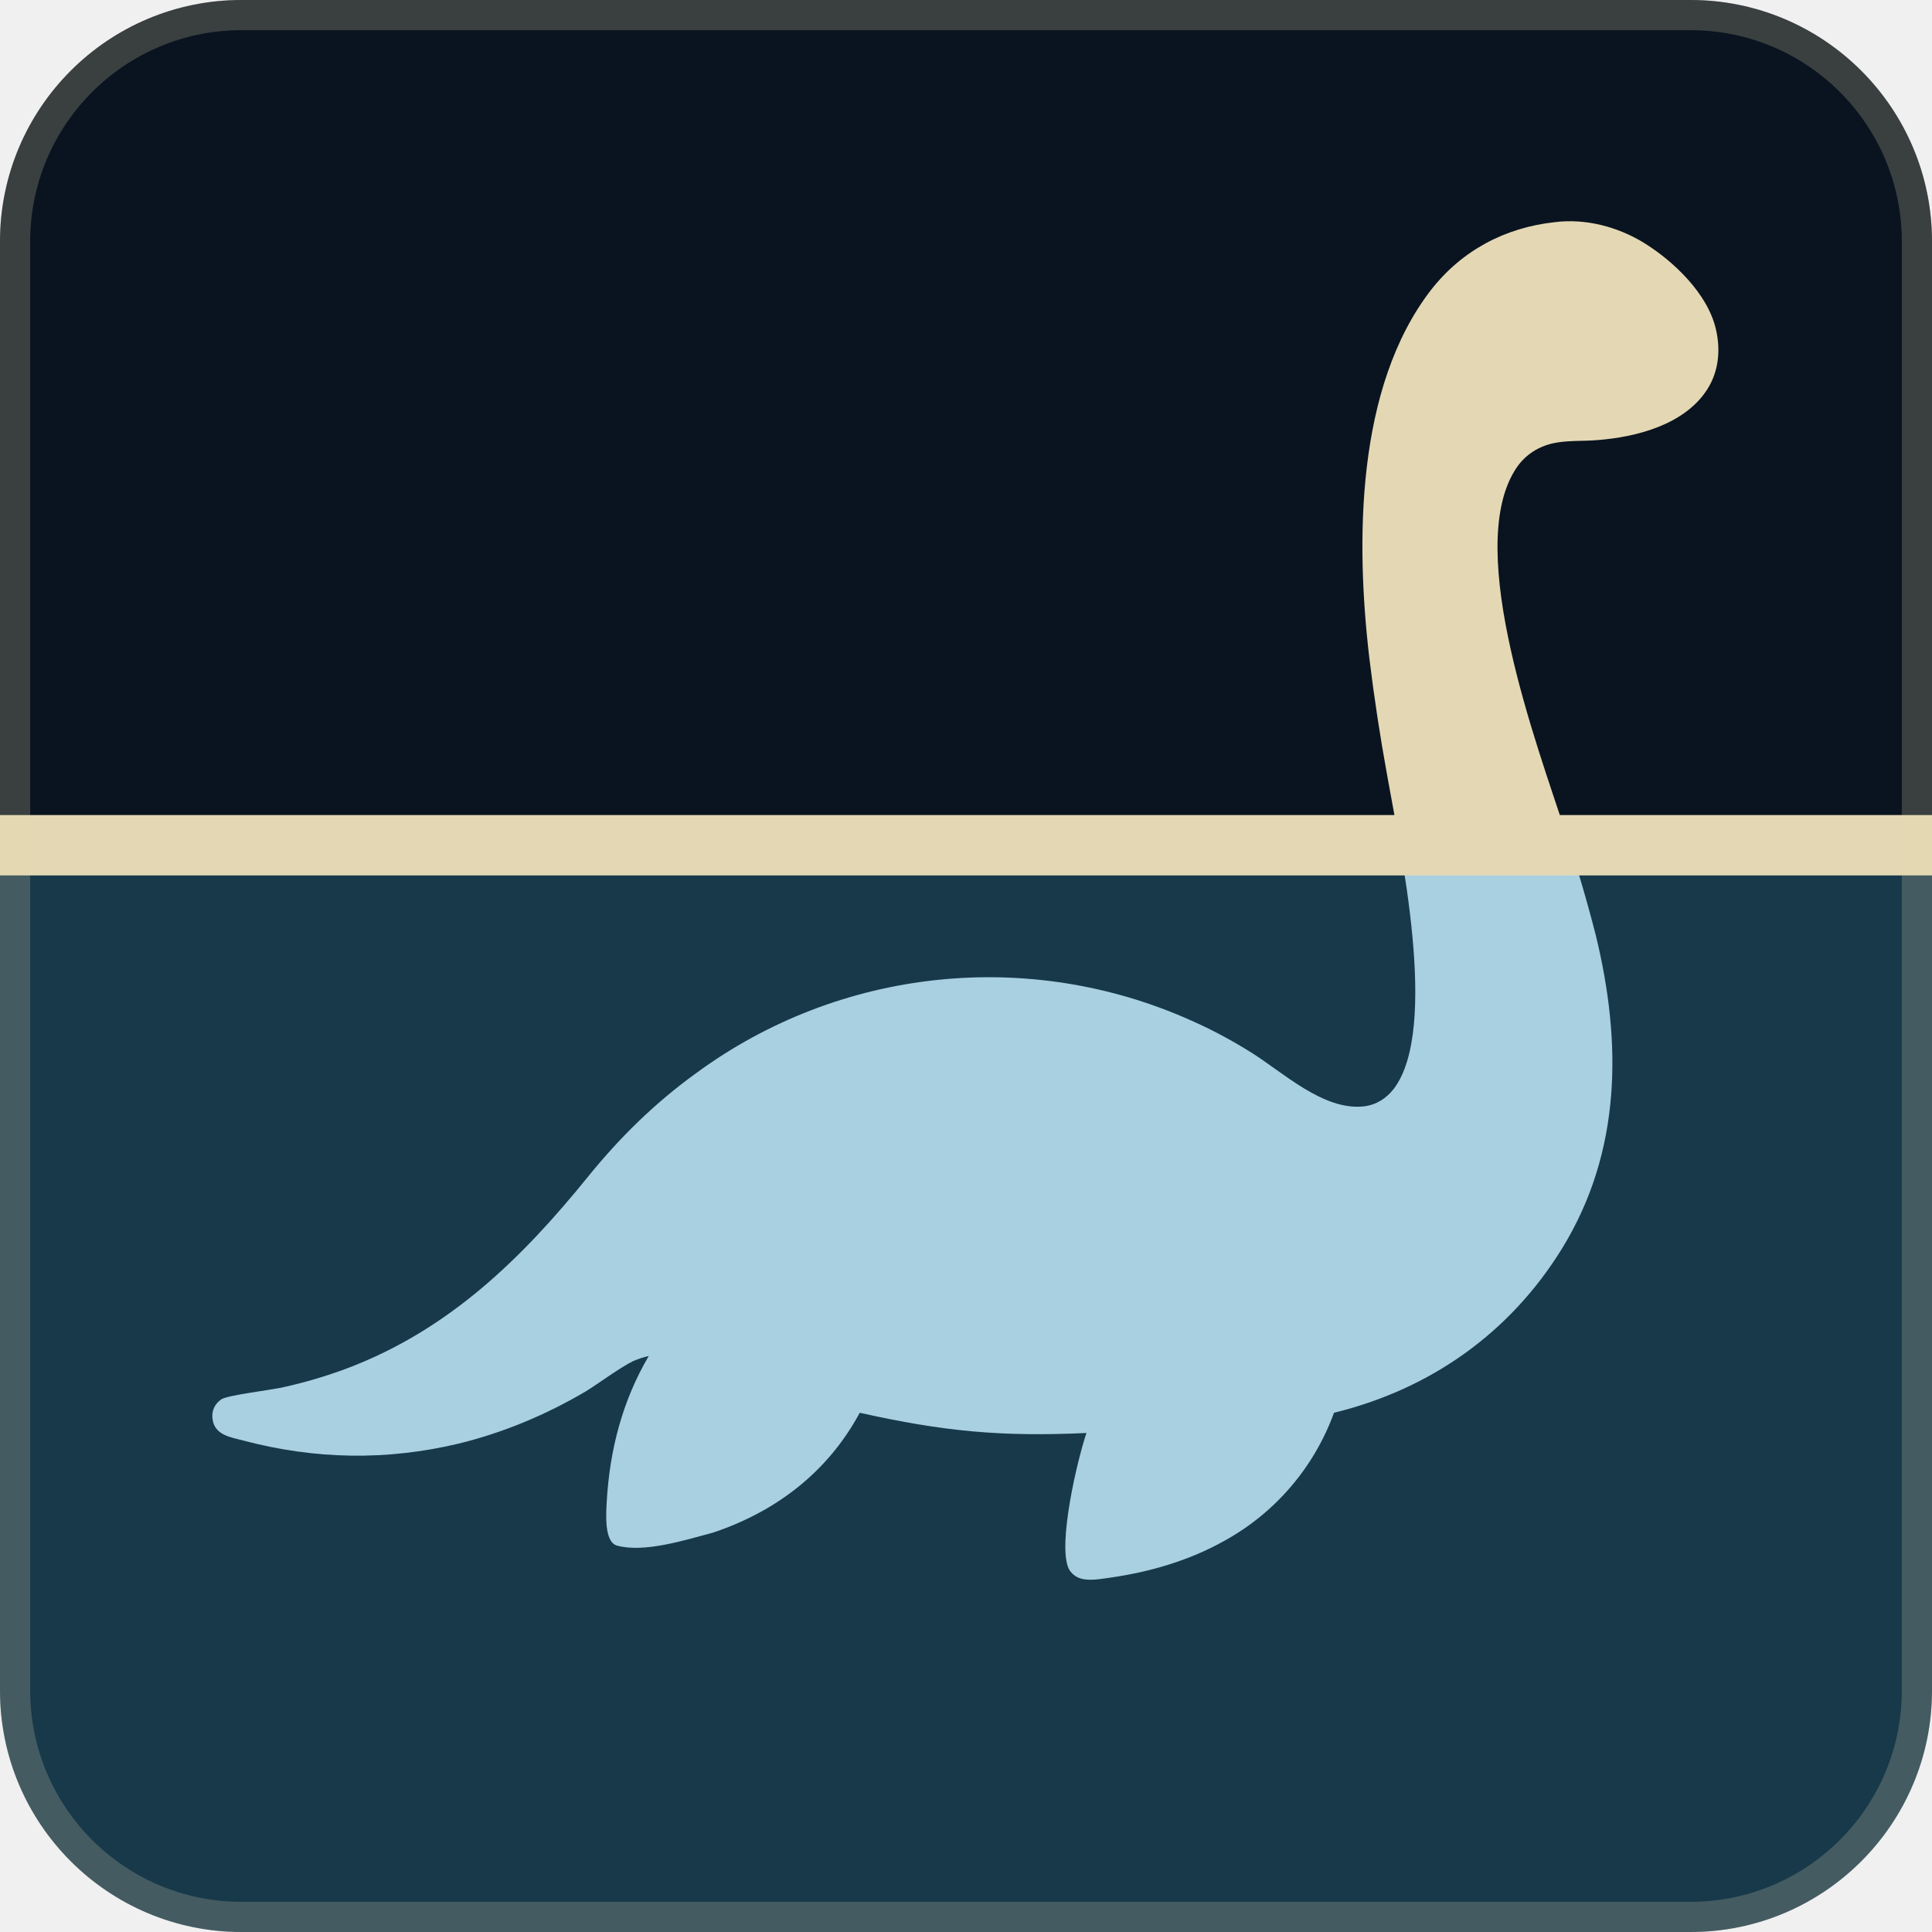
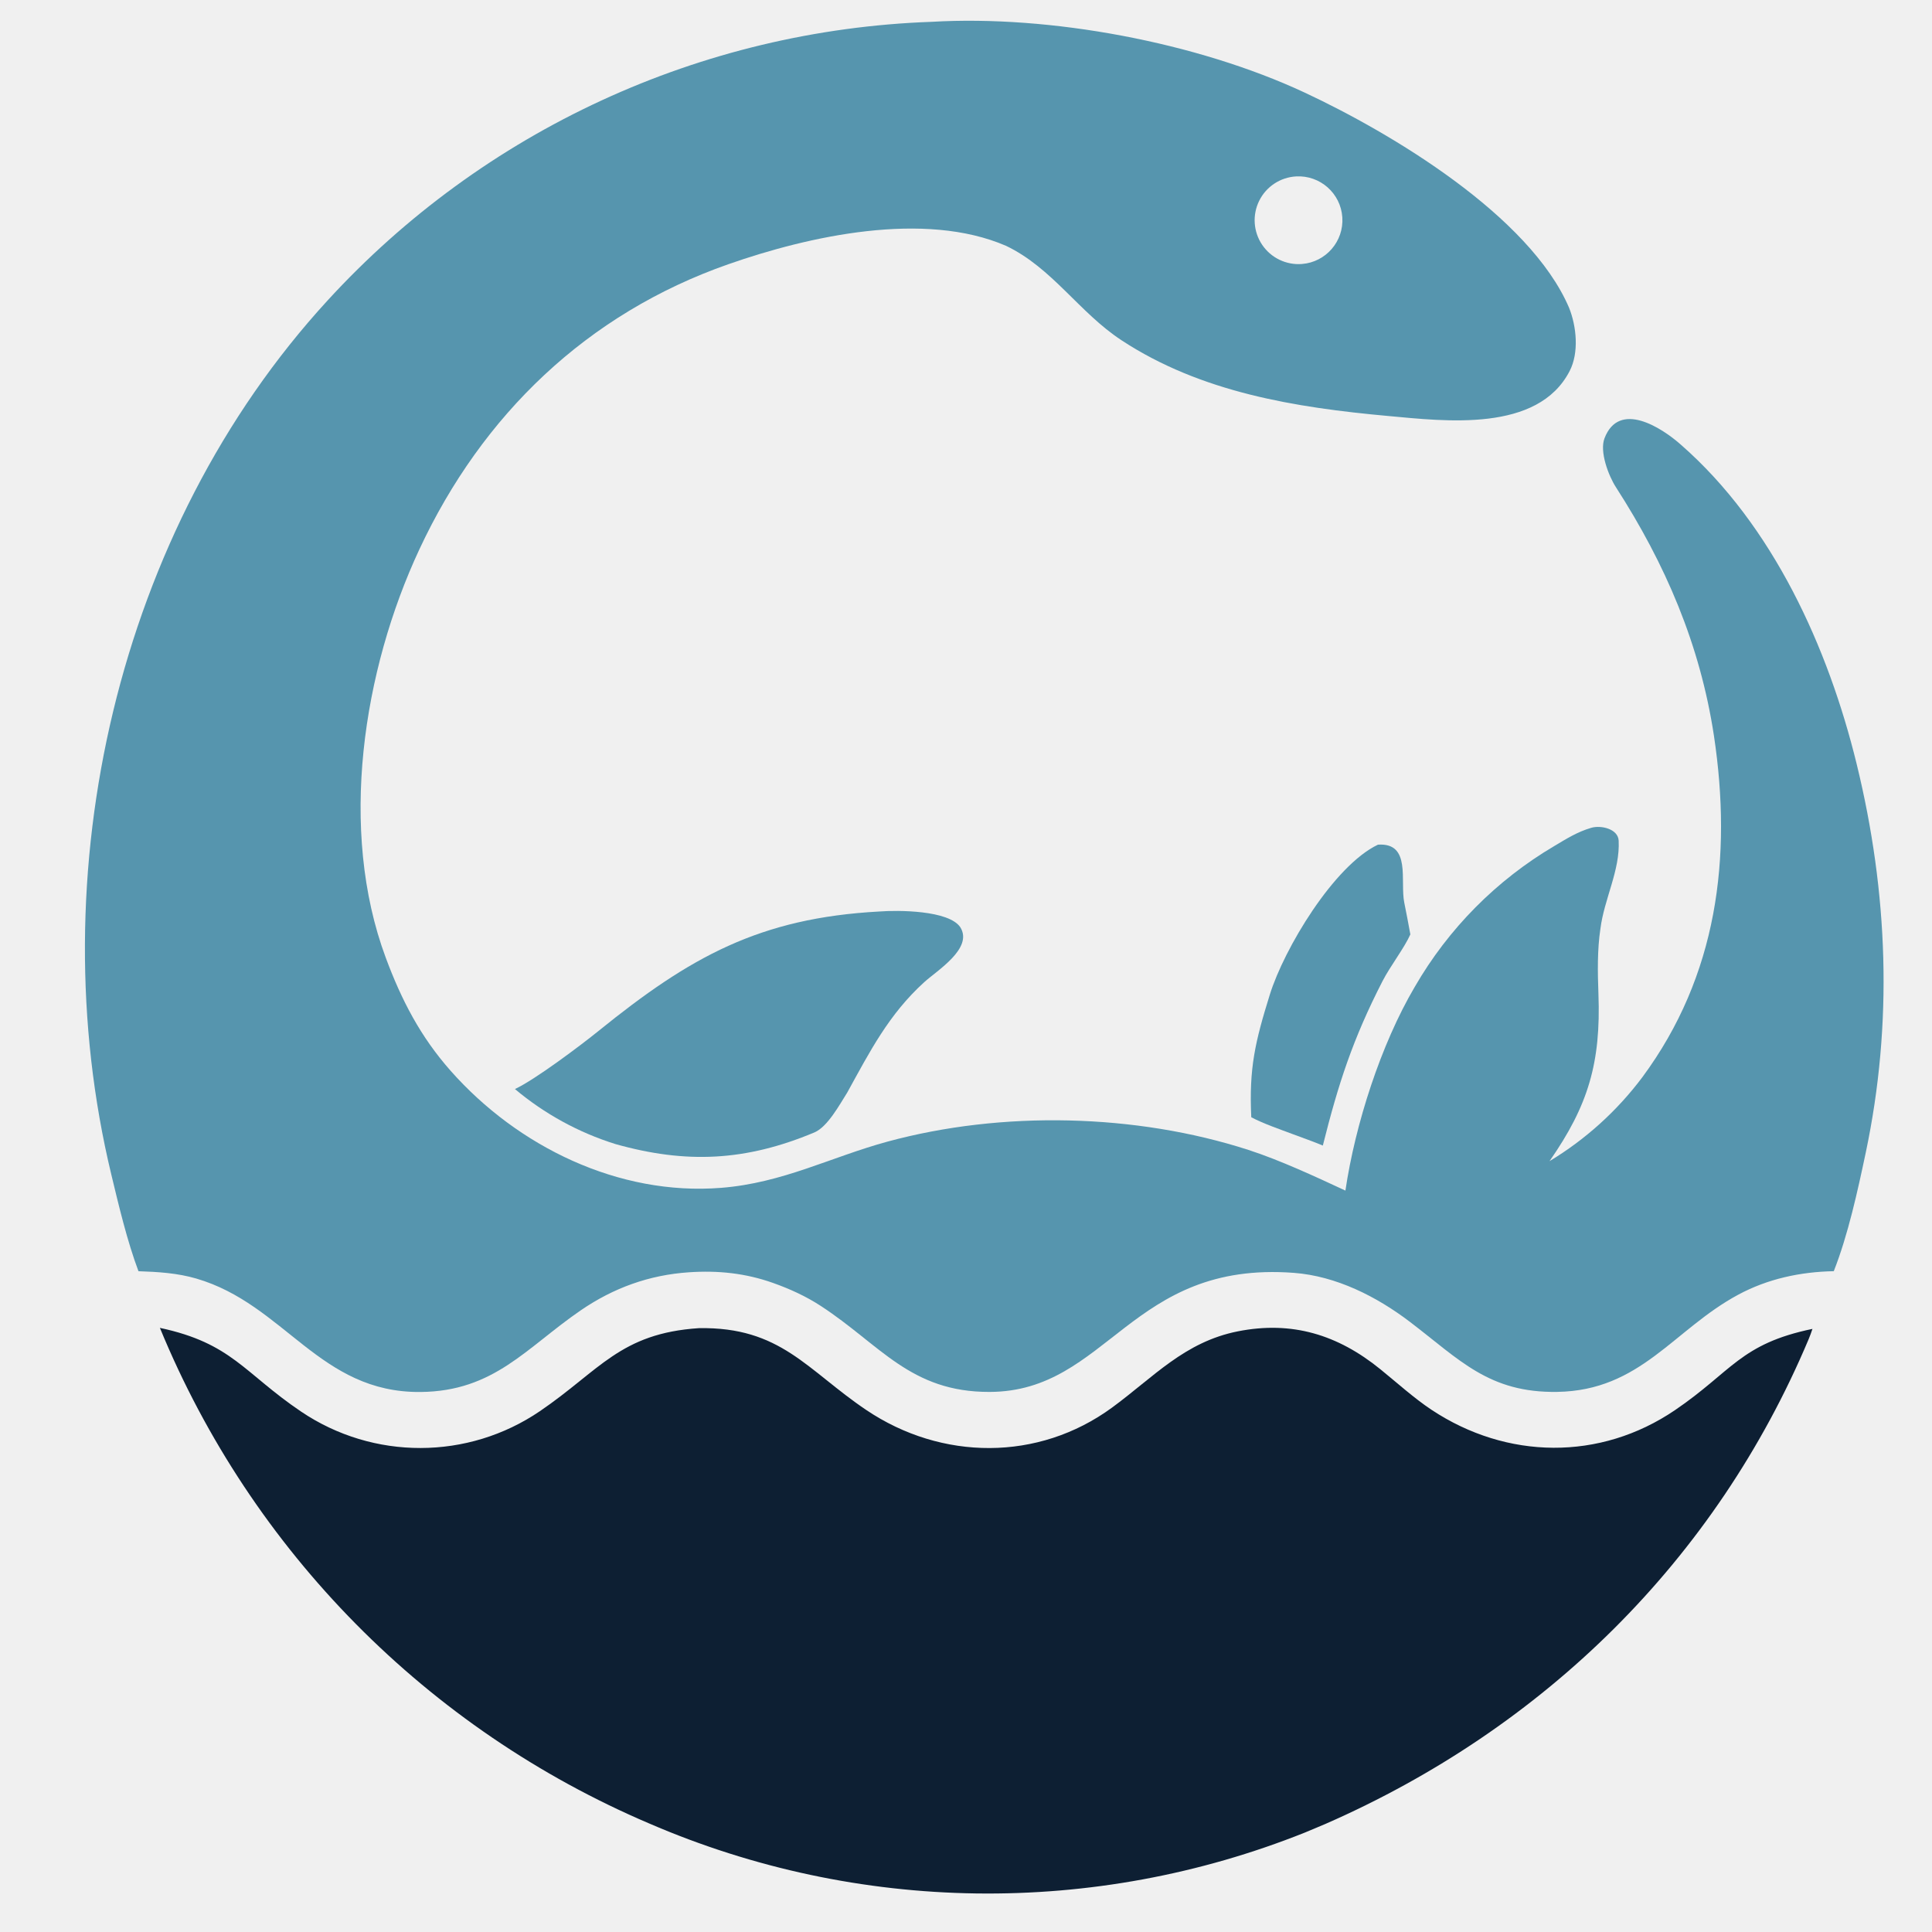
- <svg xmlns="http://www.w3.org/2000/svg" viewBox="0 0 64 64" role="img" aria-labelledby="loch-mark-s-t">
+ <svg xmlns="http://www.w3.org/2000/svg" viewBox="231 255 1544 1544" role="img" aria-labelledby="loch-ring-t">
  <defs>
-     <clipPath id="loch-mark-s-tile">
-       <rect width="64" height="64" rx="8" />
-     </clipPath>
-     <clipPath id="loch-mark-s-dry">
-       <rect width="64" height="28" />
-     </clipPath>
-     <clipPath id="loch-mark-s-wet">
-       <rect y="28" width="64" height="36" />
-     </clipPath>
-     <g id="loch-mark-s-n" fill="currentColor">
-       <path d="M51.5 7.36C52.52 7.23 53.58 7.51 54.45 8.04C55.44 8.65 56.57 9.73 56.84 10.9C57 11.58 56.94 12.29 56.56 12.89C55.81 14.07 54.21 14.48 52.9 14.58C52.41 14.62 51.9 14.58 51.42 14.69C50.88 14.82 50.45 15.13 50.17 15.6C48.52 18.3 50.93 24.71 51.84 27.51C52.22 28.65 52.56 29.8 52.86 30.97C53.73 34.53 53.72 38.14 51.75 41.35C50.02 44.16 47.38 46.02 44.19 46.8C43.54 48.59 42.26 50.1 40.58 51.03C39.41 51.69 38.11 52.07 36.79 52.26C36.48 52.3 36.11 52.38 35.8 52.29C35.63 52.24 35.48 52.12 35.4 51.96C35.03 51.15 35.69 48.35 35.99 47.47C33.15 47.6 31.27 47.42 28.48 46.8C27.43 48.75 25.72 50.07 23.62 50.77C22.72 51.01 21.34 51.45 20.44 51.2C20 51.08 20.08 50.1 20.1 49.72C20.2 48.02 20.62 46.4 21.49 44.92C21.27 44.97 21.17 45.01 20.97 45.09C20.54 45.3 19.83 45.83 19.39 46.1C18.08 46.87 16.67 47.46 15.2 47.82C12.81 48.39 10.44 48.35 8.06 47.72C7.64 47.61 7.1 47.54 7.04 47C7 46.74 7.12 46.49 7.34 46.35C7.57 46.21 8.97 46.05 9.4 45.95C10.12 45.79 10.83 45.58 11.52 45.32C14.86 44.05 17.26 41.72 19.47 38.99C20.53 37.68 21.69 36.54 23.06 35.55C27.81 32.06 34.08 31.39 39.47 33.81C40.15 34.11 40.8 34.46 41.44 34.86C42.5 35.52 43.84 36.8 45.18 36.65C45.59 36.6 45.92 36.39 46.17 36.07C47.69 34.07 46.37 28.07 45.96 25.73C45.72 24.42 45.52 23.11 45.36 21.79C44.91 17.95 44.91 12.84 47.4 9.61C48.42 8.3 49.85 7.54 51.5 7.36z" />
+     <mask id="loch-ring-eye" maskUnits="userSpaceOnUse" x="0" y="0" width="2048" height="2048">
+       <rect width="2048" height="2048" fill="#fff" />
+       <path fill="#000" d="M 1266.86 395.984 C 1286.04 394.95 1302.48 409.529 1303.75 428.691 C 1305.02 447.854 1290.64 464.473 1271.49 465.975 C 1258.9 466.963 1246.75 461.102 1239.68 450.631 C 1232.61 440.16 1231.72 426.697 1237.35 415.386 C 1242.97 404.075 1254.25 396.664 1266.86 395.984 z" />
+     </mask>
+   </defs>
+   <g mask="url(#loch-ring-eye)">
+     <g fill="#5695AE">
+       <path d="M 975.56 272.441 C 1070.11 266.888 1187.48 288.765 1273.7 329.008 C 1342.61 361.172 1453.4 427.277 1484.93 500.892 C 1490.96 515.879 1492.98 536.815 1485.45 551.454 C 1460 600.89 1385.9 591.59 1340.42 587.453 C 1266.1 580.691 1190.77 568.615 1127.27 526.923 C 1093.28 504.604 1072.1 469.251 1035.08 451.491 C 969.554 423.141 877.38 443.642 813.054 466.171 C 700.226 505.686 616.326 586.483 566.171 693.983 C 520.988 790.825 501.269 918.154 539.299 1020.41 C 551.847 1054.15 566.893 1083.34 591.146 1110.76 C 644.733 1171.35 725.32 1210.74 807.19 1204.3 C 856.687 1200.41 894.874 1179.68 940.344 1167.33 C 1031.75 1142.51 1138.63 1144.88 1228.7 1173.98 C 1253.72 1182.07 1282.37 1195.39 1306.22 1206.49 C 1314.01 1153.7 1334.53 1089.66 1361.62 1043.71 C 1388.49 997.159 1426.95 958.351 1473.26 931.056 C 1483.04 925.23 1491.64 919.766 1502.75 916.543 C 1510.44 914.315 1524.11 917.363 1524.59 926.817 C 1525.8 950.539 1513.01 973.438 1510.01 997.198 C 1507.47 1013.86 1507.78 1032.34 1508.42 1049.2 C 1510.48 1104.14 1500.33 1138.52 1469.32 1182.97 C 1498.15 1165.59 1523.35 1142.8 1543.53 1115.86 C 1603.48 1034.8 1615.38 940.317 1600.73 842.969 C 1589.64 770.029 1561.96 705.78 1522.38 644.324 C 1516.43 635.091 1509.19 615.958 1513.27 605.288 C 1524.88 574.896 1558.75 596.513 1574.53 610.578 C 1647.94 674.896 1692.11 772.639 1714.85 865.788 C 1739.93 968.502 1743.91 1072.6 1722.07 1176.07 C 1715.59 1206.75 1707.93 1241.92 1696.5 1270.9 C 1669.74 1271.41 1643.65 1277.01 1620.01 1289.76 C 1568.37 1317.62 1542.21 1366.29 1475.52 1367.36 C 1420.91 1368.24 1397.59 1341.73 1357.71 1311.36 C 1331.18 1291.15 1298.83 1274.8 1265.14 1272.24 C 1134.36 1262.32 1116.57 1367.04 1021.97 1367.39 C 958.523 1367.63 934.588 1329.71 886.882 1298.62 C 875.065 1290.92 862.148 1285.04 848.879 1280.32 C 826.812 1272.47 804.798 1270.19 781.505 1271.78 C 749.785 1273.93 721.298 1284.24 695.056 1302.23 C 651.499 1332.1 625.923 1366.92 567.008 1367.44 C 486.284 1368.15 458.671 1297.43 387.865 1276.78 C 372.779 1272.38 357.288 1271.44 341.666 1270.92 C 332.633 1246.87 325.978 1218.7 319.956 1193.68 C 262.218 953.806 324.117 678.925 492.749 495.17 C 617.317 359.2 791.271 278.952 975.56 272.441 z" />
+       <path d="M 933.738 983.442 C 948.486 982.31 989.245 982.347 998.445 996.016 C 1008.98 1012.82 979.972 1030.52 969.628 1039.91 C 941.314 1065.61 926.141 1095.38 908.086 1128.15 C 902.122 1137.51 892.467 1155.57 881.746 1160.05 C 826.973 1182.96 779.523 1185.29 722.643 1169.25 C 693.297 1160.04 666.065 1145.11 642.517 1125.33 C 658.535 1117.93 695.515 1090.09 709.383 1078.86 C 782.383 1019.78 837.906 988.62 933.738 983.442 z" />
+       <path d="M 1332.21 930.04 C 1359.05 928.191 1349.74 959.185 1353.26 976.392 C 1354.99 984.789 1356.55 993.32 1358.11 1001.75 C 1353.32 1012.62 1342.05 1027.03 1335.84 1039.15 C 1312.07 1085.51 1300.6 1120.93 1288.17 1170.49 C 1280.73 1167.37 1271.91 1164.29 1264.26 1161.42 C 1254.04 1157.57 1240.37 1152.88 1230.98 1147.87 C 1229.12 1108.48 1234.1 1087.54 1245.79 1049.92 C 1257.24 1013.07 1296.97 946.848 1332.21 930.04 z" />
    </g>
-   </defs>
-   <g clip-path="url(#loch-mark-s-tile)">
-     <rect width="64" height="28" fill="#0A1420" />
-     <rect y="28" width="64" height="36" fill="#17394A" />
-     <use href="#loch-mark-s-n" color="#E4D8B4" clip-path="url(#loch-mark-s-dry)" />
-     <use href="#loch-mark-s-n" color="#A8D0E0" clip-path="url(#loch-mark-s-wet)" />
-     <rect y="27" width="64" height="2" fill="#E4D8B4" />
+     <path fill="#0D1F33" d="M 789.538 1316.42 C 854.977 1315.29 875.797 1349.83 923.314 1381.84 C 983.433 1422.33 1060.81 1423.05 1119.73 1379.9 C 1152.85 1355.63 1177.64 1327.41 1220.29 1318.96 C 1263.5 1310.4 1300.08 1321.64 1334.04 1349.18 C 1347.14 1359.81 1361.2 1372.5 1375.06 1381.69 C 1435.14 1421.51 1509.71 1422.64 1569.61 1381.94 C 1615.16 1350.98 1621.81 1328.98 1679.46 1317.01 C 1678.55 1319.73 1677.55 1322.55 1676.44 1325.19 C 1602.04 1502.03 1464.71 1636.22 1290.25 1712.63 C 1284.78 1714.97 1279.3 1717.27 1273.8 1719.54 C 1105.17 1786.91 916.652 1784.31 749.949 1712.32 C 572.607 1636.76 432.102 1494.48 358.784 1316.2 C 416.387 1328.5 425.794 1352.13 471.537 1383.04 C 529.297 1422.07 605.033 1421.88 662.487 1382.76 C 710.256 1350.23 726.601 1320.57 789.538 1316.42 z" />
  </g>
-   <rect x=".5" y=".5" width="63" height="63" rx="7.5" fill="none" stroke="#E4D8B4" stroke-opacity=".22" />
</svg>
